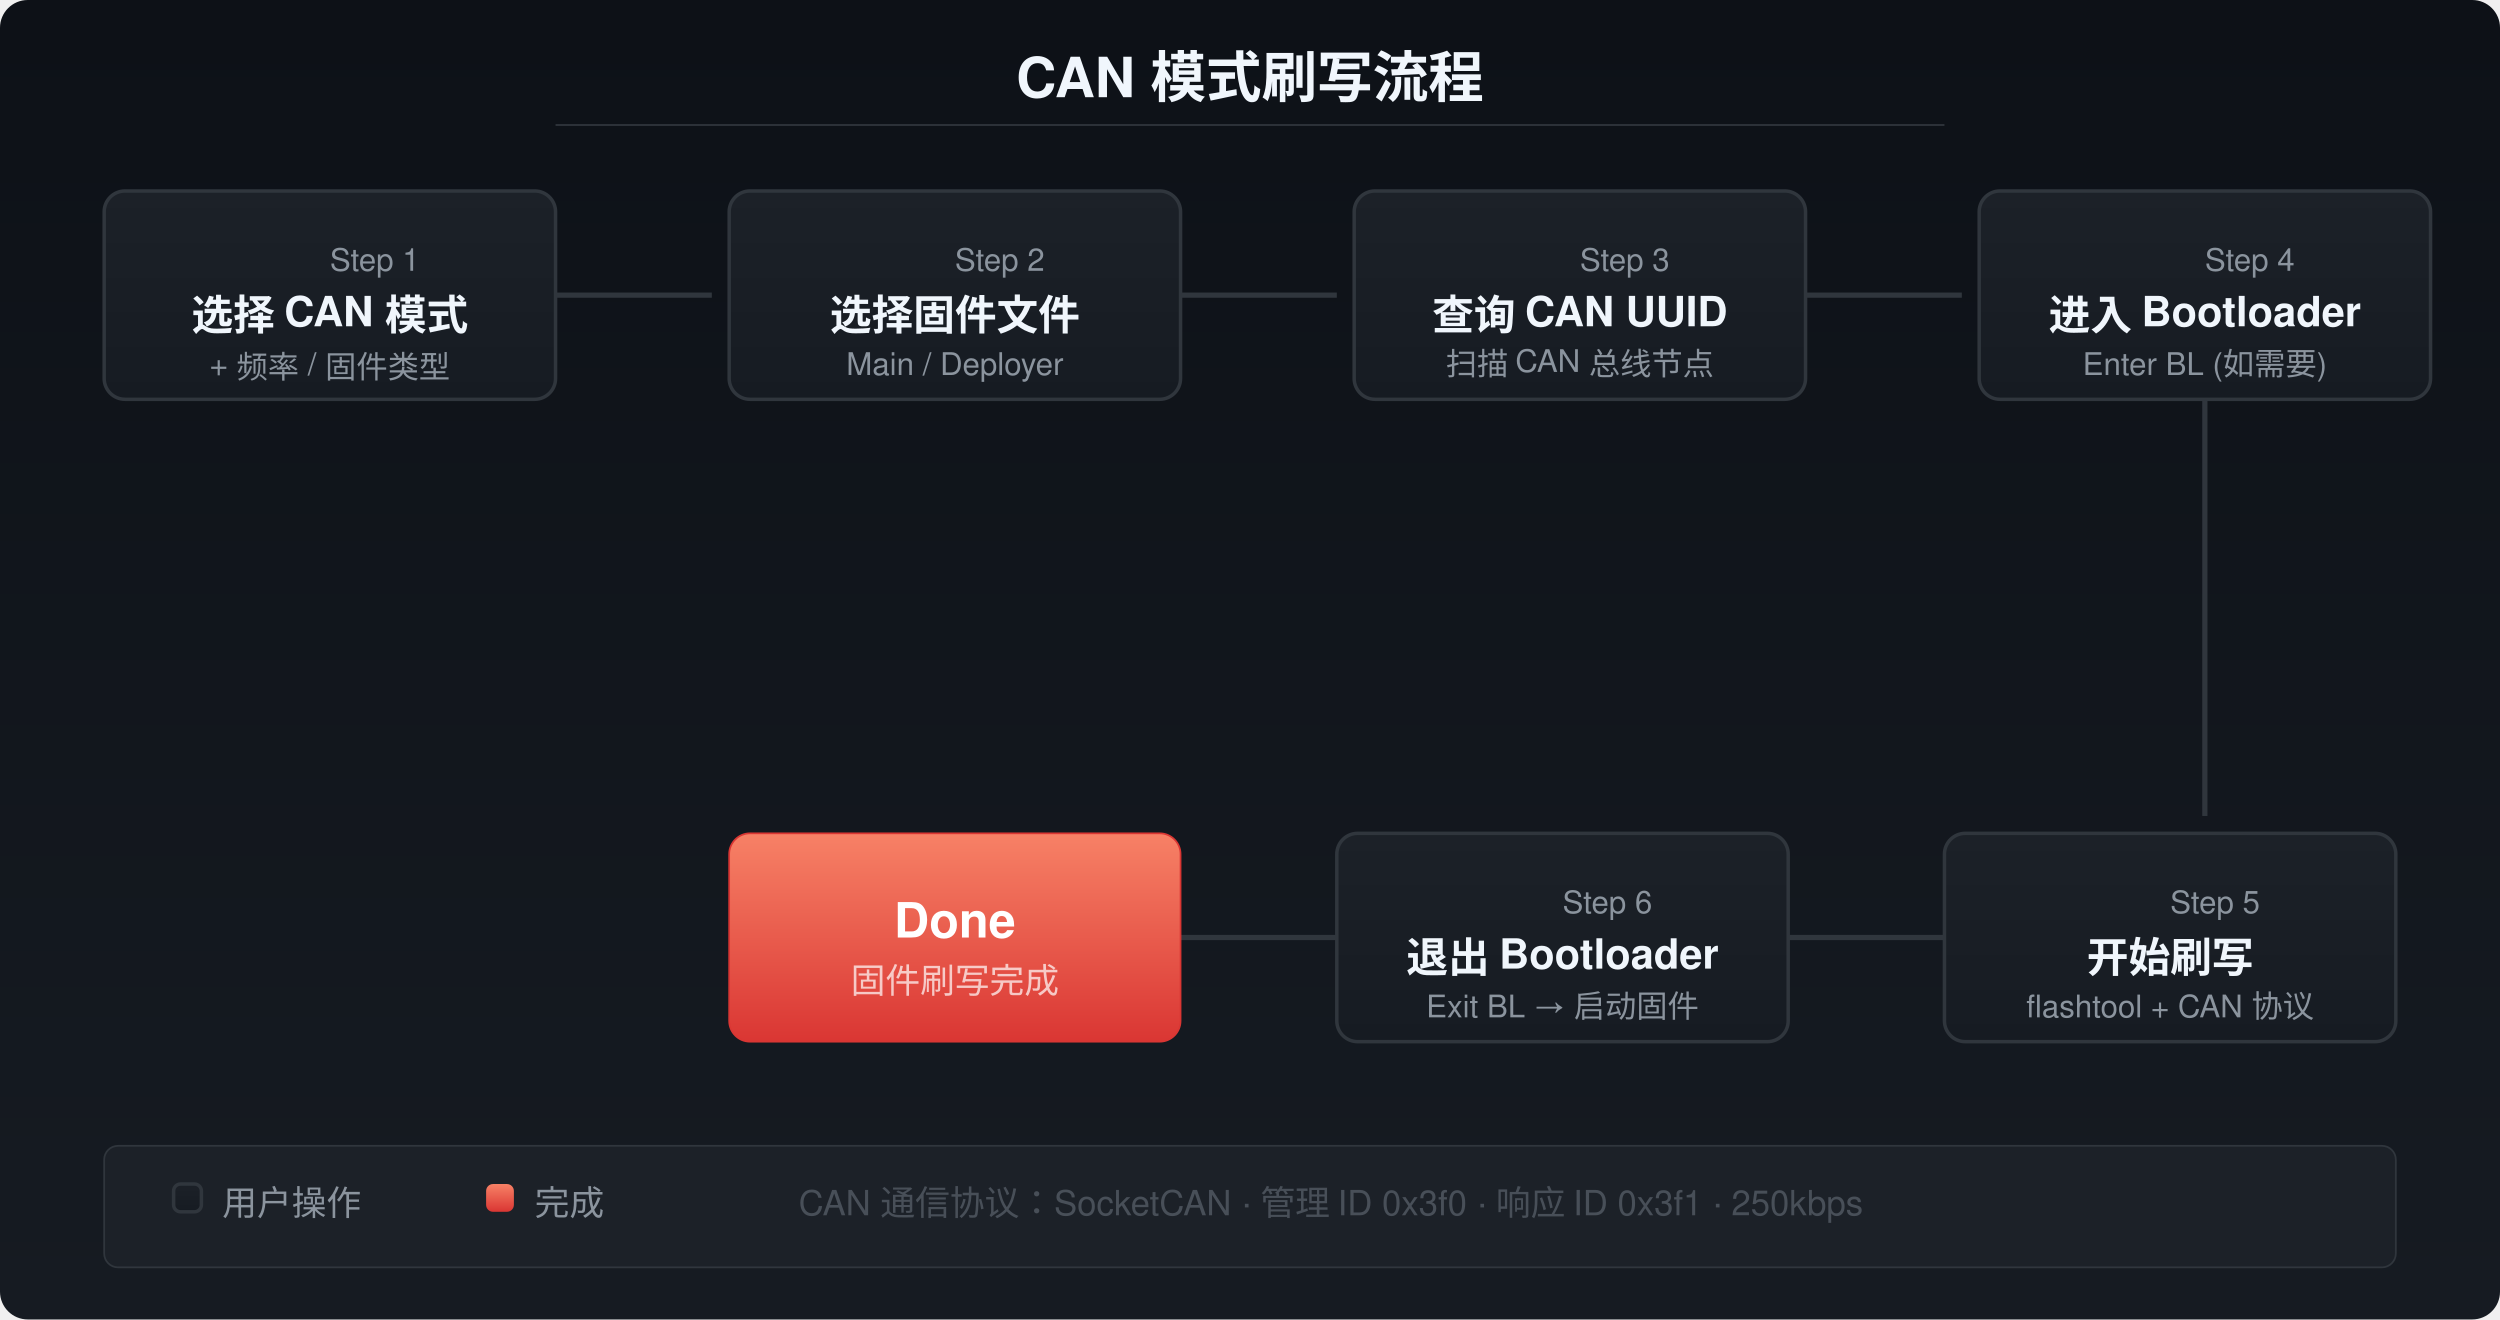
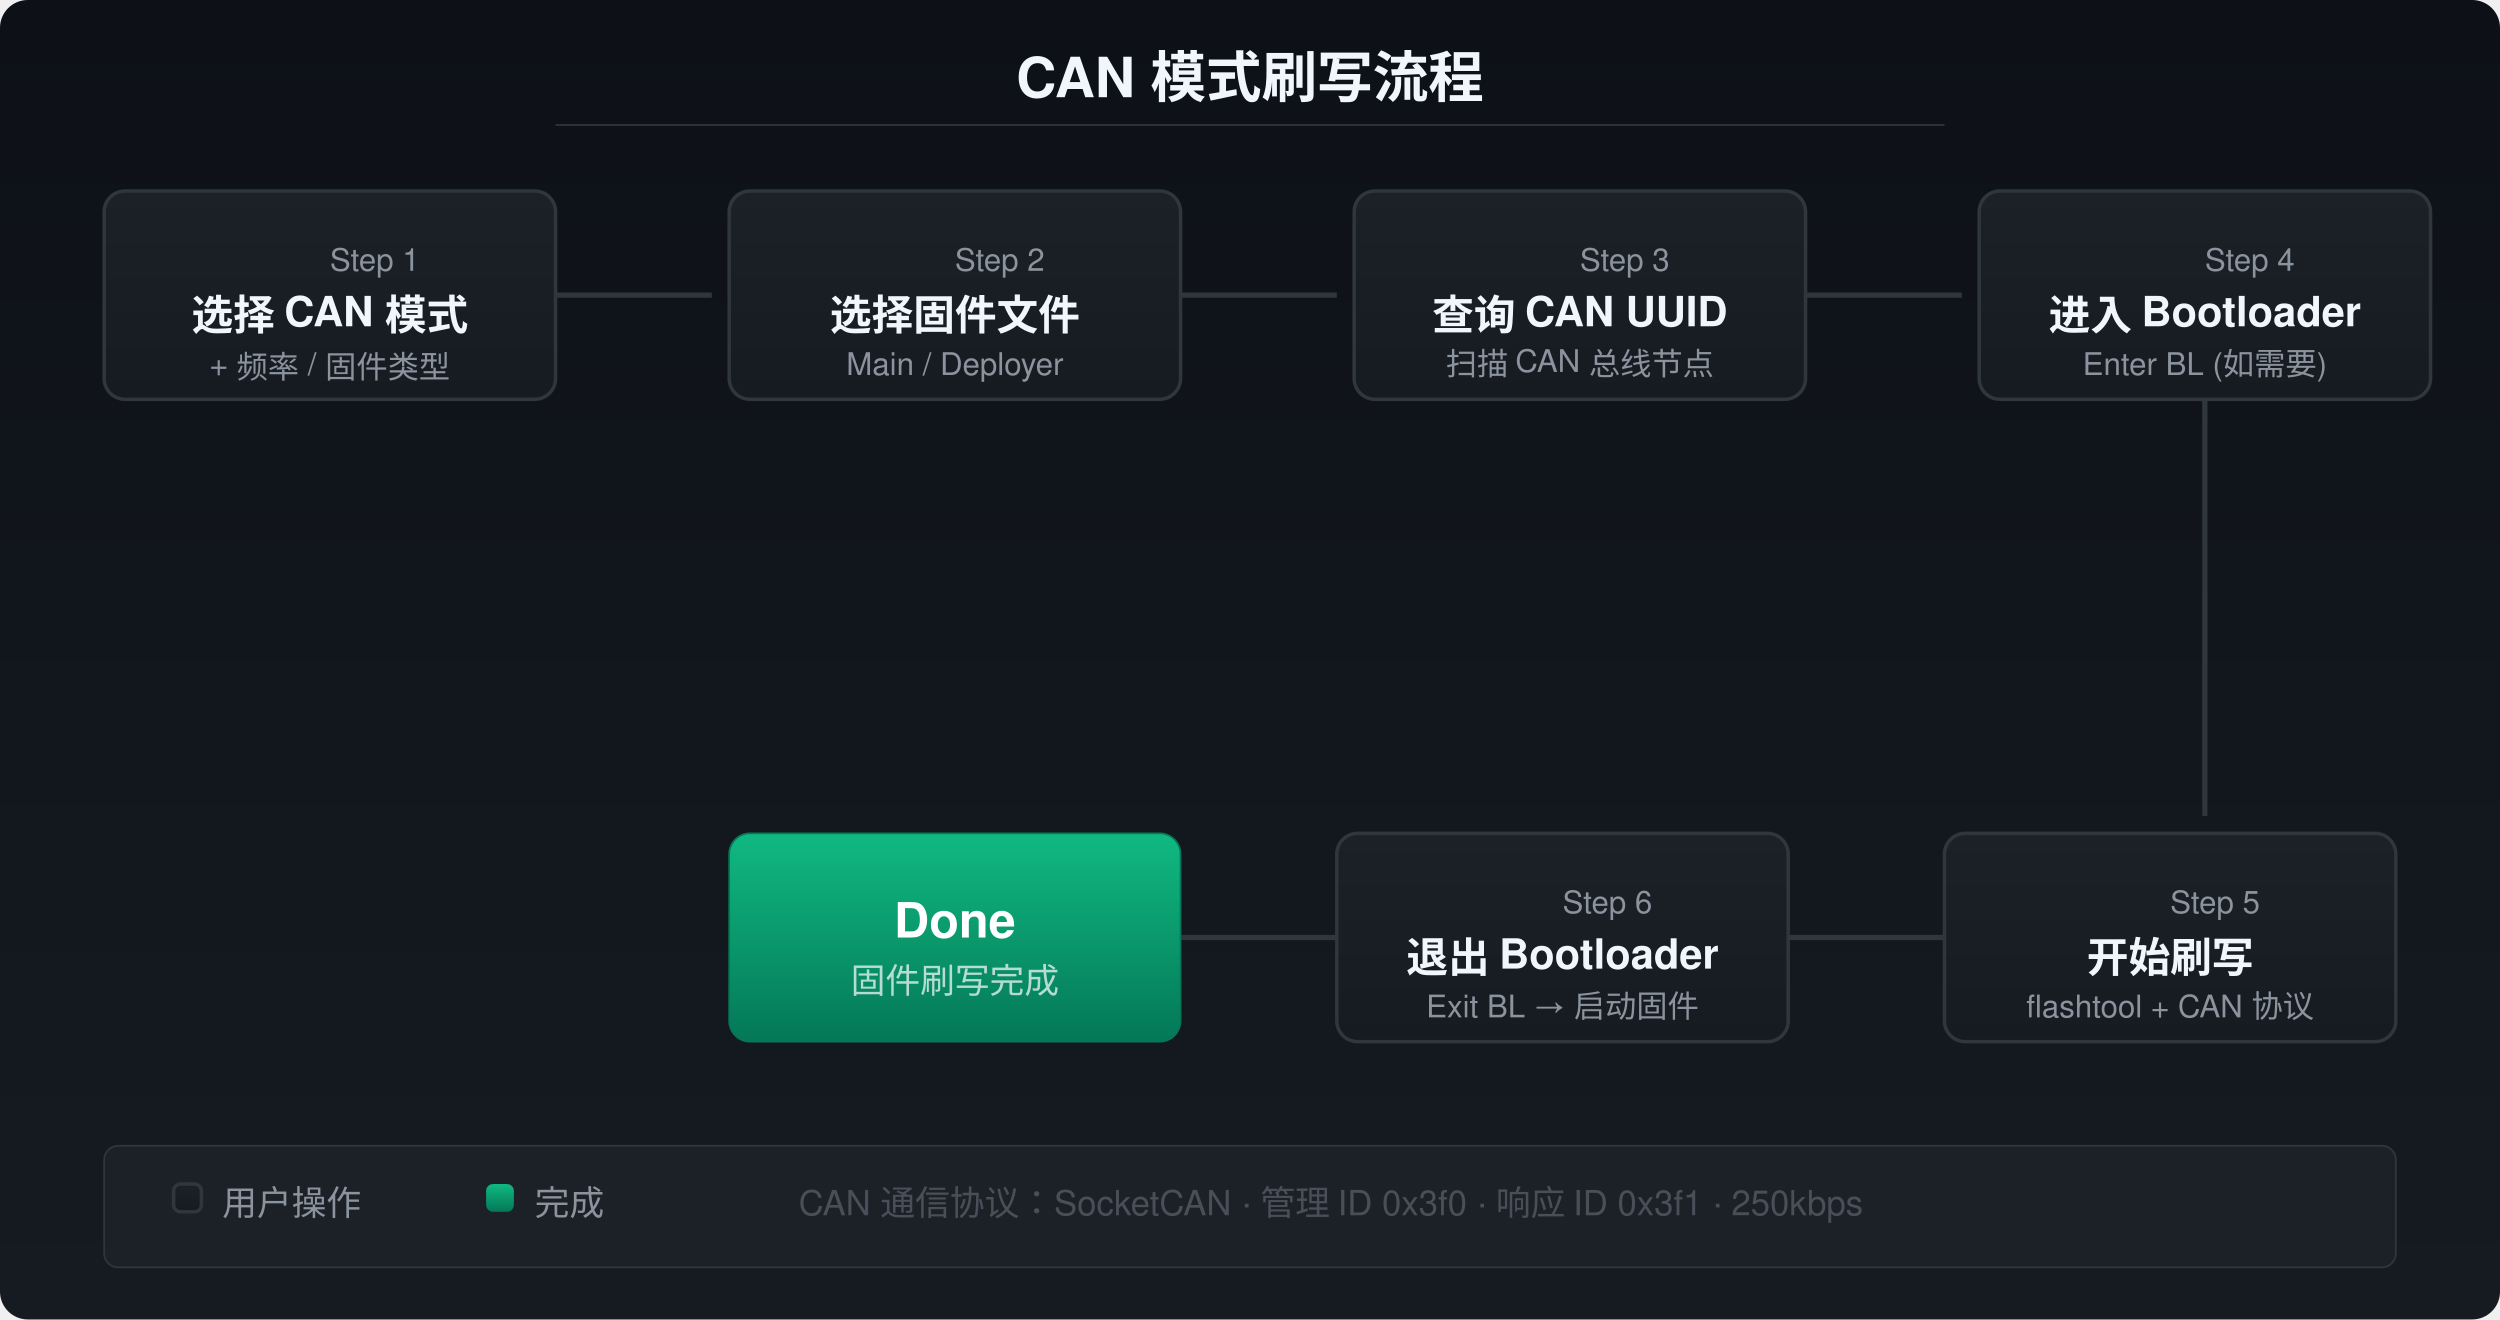
<svg xmlns="http://www.w3.org/2000/svg" viewBox="0 0 720 380" font-family="-apple-system,BlinkMacSystemFont,'Segoe UI',Helvetica,Arial,sans-serif">
  <defs>
    <linearGradient id="bgGrad" x1="0" y1="0" x2="0" y2="1">
      <stop offset="0%" stop-color="#0d1117" />
      <stop offset="100%" stop-color="#161b22" />
    </linearGradient>
    <linearGradient id="stepGrad" x1="0" y1="0" x2="0" y2="1">
      <stop offset="0%" stop-color="#1c2128" />
      <stop offset="100%" stop-color="#161b22" />
    </linearGradient>
    <linearGradient id="startGrad" x1="0" y1="0" x2="0" y2="1">
      <stop offset="0%" stop-color="#238636" />
      <stop offset="100%" stop-color="#1b6e2a" />
    </linearGradient>
    <linearGradient id="endGrad" x1="0" y1="0" x2="0" y2="1">
-       <stop offset="0%" stop-color="#f78166" />
-       <stop offset="100%" stop-color="#da3633" />
+       <stop offset="0%" stop-color="#10b981" />
+       <stop offset="100%" stop-color="#047857" />
    </linearGradient>
  </defs>
  <rect width="720" height="380" rx="8" fill="url(#bgGrad)" />
  <text x="360" y="28" fill="#f0f6fc" font-size="16" font-weight="700" text-anchor="middle">CAN 模式刷写流程</text>
  <line x1="160" y1="36" x2="560" y2="36" stroke="#30363d" stroke-width="0.5" />
  <rect x="30" y="55" width="130" height="60" rx="6" fill="url(#stepGrad)" stroke="#30363d" stroke-width="1" />
  <text x="95" y="78" fill="#8b949e" font-size="9">Step 1</text>
  <text x="95" y="95" fill="#f0f6fc" font-size="12" font-weight="600" text-anchor="middle">选择 CAN 模式</text>
  <text x="95" y="108" fill="#8b949e" font-size="9" text-anchor="middle">+ 频率 / 固件类型</text>
  <line x1="160" y1="85" x2="205" y2="85" stroke="#30363d" stroke-width="1.5" marker-end="url(#arrow)" />
  <rect x="210" y="55" width="130" height="60" rx="6" fill="url(#stepGrad)" stroke="#30363d" stroke-width="1" />
  <text x="275" y="78" fill="#8b949e" font-size="9">Step 2</text>
  <text x="275" y="95" fill="#f0f6fc" font-size="12" font-weight="600" text-anchor="middle">选择固件文件</text>
  <text x="275" y="108" fill="#8b949e" font-size="9" text-anchor="middle">Main / Deployer</text>
  <line x1="340" y1="85" x2="385" y2="85" stroke="#30363d" stroke-width="1.5" />
  <rect x="390" y="55" width="130" height="60" rx="6" fill="url(#stepGrad)" stroke="#30363d" stroke-width="1" />
  <text x="455" y="78" fill="#8b949e" font-size="9">Step 3</text>
  <text x="455" y="95" fill="#f0f6fc" font-size="12" font-weight="600" text-anchor="middle">查询 CAN UUID</text>
  <text x="455" y="108" fill="#8b949e" font-size="9" text-anchor="middle">扫描 CAN 总线节点</text>
  <line x1="520" y1="85" x2="565" y2="85" stroke="#30363d" stroke-width="1.5" />
  <rect x="570" y="55" width="130" height="60" rx="6" fill="url(#stepGrad)" stroke="#30363d" stroke-width="1" />
  <text x="635" y="78" fill="#8b949e" font-size="9">Step 4</text>
  <text x="635" y="95" fill="#f0f6fc" font-size="12" font-weight="600" text-anchor="middle">进入 Bootloader</text>
  <text x="635" y="108" fill="#8b949e" font-size="9" text-anchor="middle">Enter BL (如需要)</text>
  <line x1="635" y1="115" x2="635" y2="235" stroke="#30363d" stroke-width="1.5" />
  <rect x="560" y="240" width="130" height="60" rx="6" fill="url(#stepGrad)" stroke="#30363d" stroke-width="1" />
  <text x="625" y="263" fill="#8b949e" font-size="9">Step 5</text>
  <text x="625" y="280" fill="#f0f6fc" font-size="12" font-weight="600" text-anchor="middle">开始刷写</text>
  <text x="625" y="293" fill="#8b949e" font-size="9" text-anchor="middle">flashtool + CAN 协议</text>
  <line x1="560" y1="270" x2="515" y2="270" stroke="#30363d" stroke-width="1.5" />
  <rect x="385" y="240" width="130" height="60" rx="6" fill="url(#stepGrad)" stroke="#30363d" stroke-width="1" />
  <text x="450" y="263" fill="#8b949e" font-size="9">Step 6</text>
  <text x="450" y="280" fill="#f0f6fc" font-size="12" font-weight="600" text-anchor="middle">退出 Bootloader</text>
  <text x="450" y="293" fill="#8b949e" font-size="9" text-anchor="middle">Exit BL → 启动固件</text>
  <line x1="385" y1="270" x2="340" y2="270" stroke="#30363d" stroke-width="1.5" />
-   <rect x="210" y="240" width="130" height="60" rx="6" fill="url(#endGrad)" stroke="#da3633" stroke-width="0.5" />
+   <rect x="210" y="240" width="130" height="60" rx="6" fill="url(#endGrad)" stroke="#047857" stroke-width="0.5" />
  <text x="275" y="270" fill="#fff" font-size="14" font-weight="700" text-anchor="middle">Done</text>
  <text x="275" y="286" fill="rgba(255,255,255,0.7)" font-size="10" text-anchor="middle">固件刷写完成</text>
  <rect x="30" y="330" width="660" height="35" rx="4" fill="#1c2128" stroke="#30363d" stroke-width="0.5" />
  <rect x="50" y="341" width="8" height="8" rx="2" fill="url(#stepGrad)" stroke="#30363d" />
  <text x="64" y="350" fill="#8b949e" font-size="10">用户操作</text>
  <rect x="140" y="341" width="8" height="8" rx="2" fill="url(#endGrad)" />
  <text x="154" y="350" fill="#8b949e" font-size="10">完成</text>
  <text x="230" y="350" fill="#484f58" font-size="10">CAN 通信协议：SocketCAN · 管理 ID 0x3f0 · 响应 ID 0x3f1 · 250kbps</text>
</svg>
